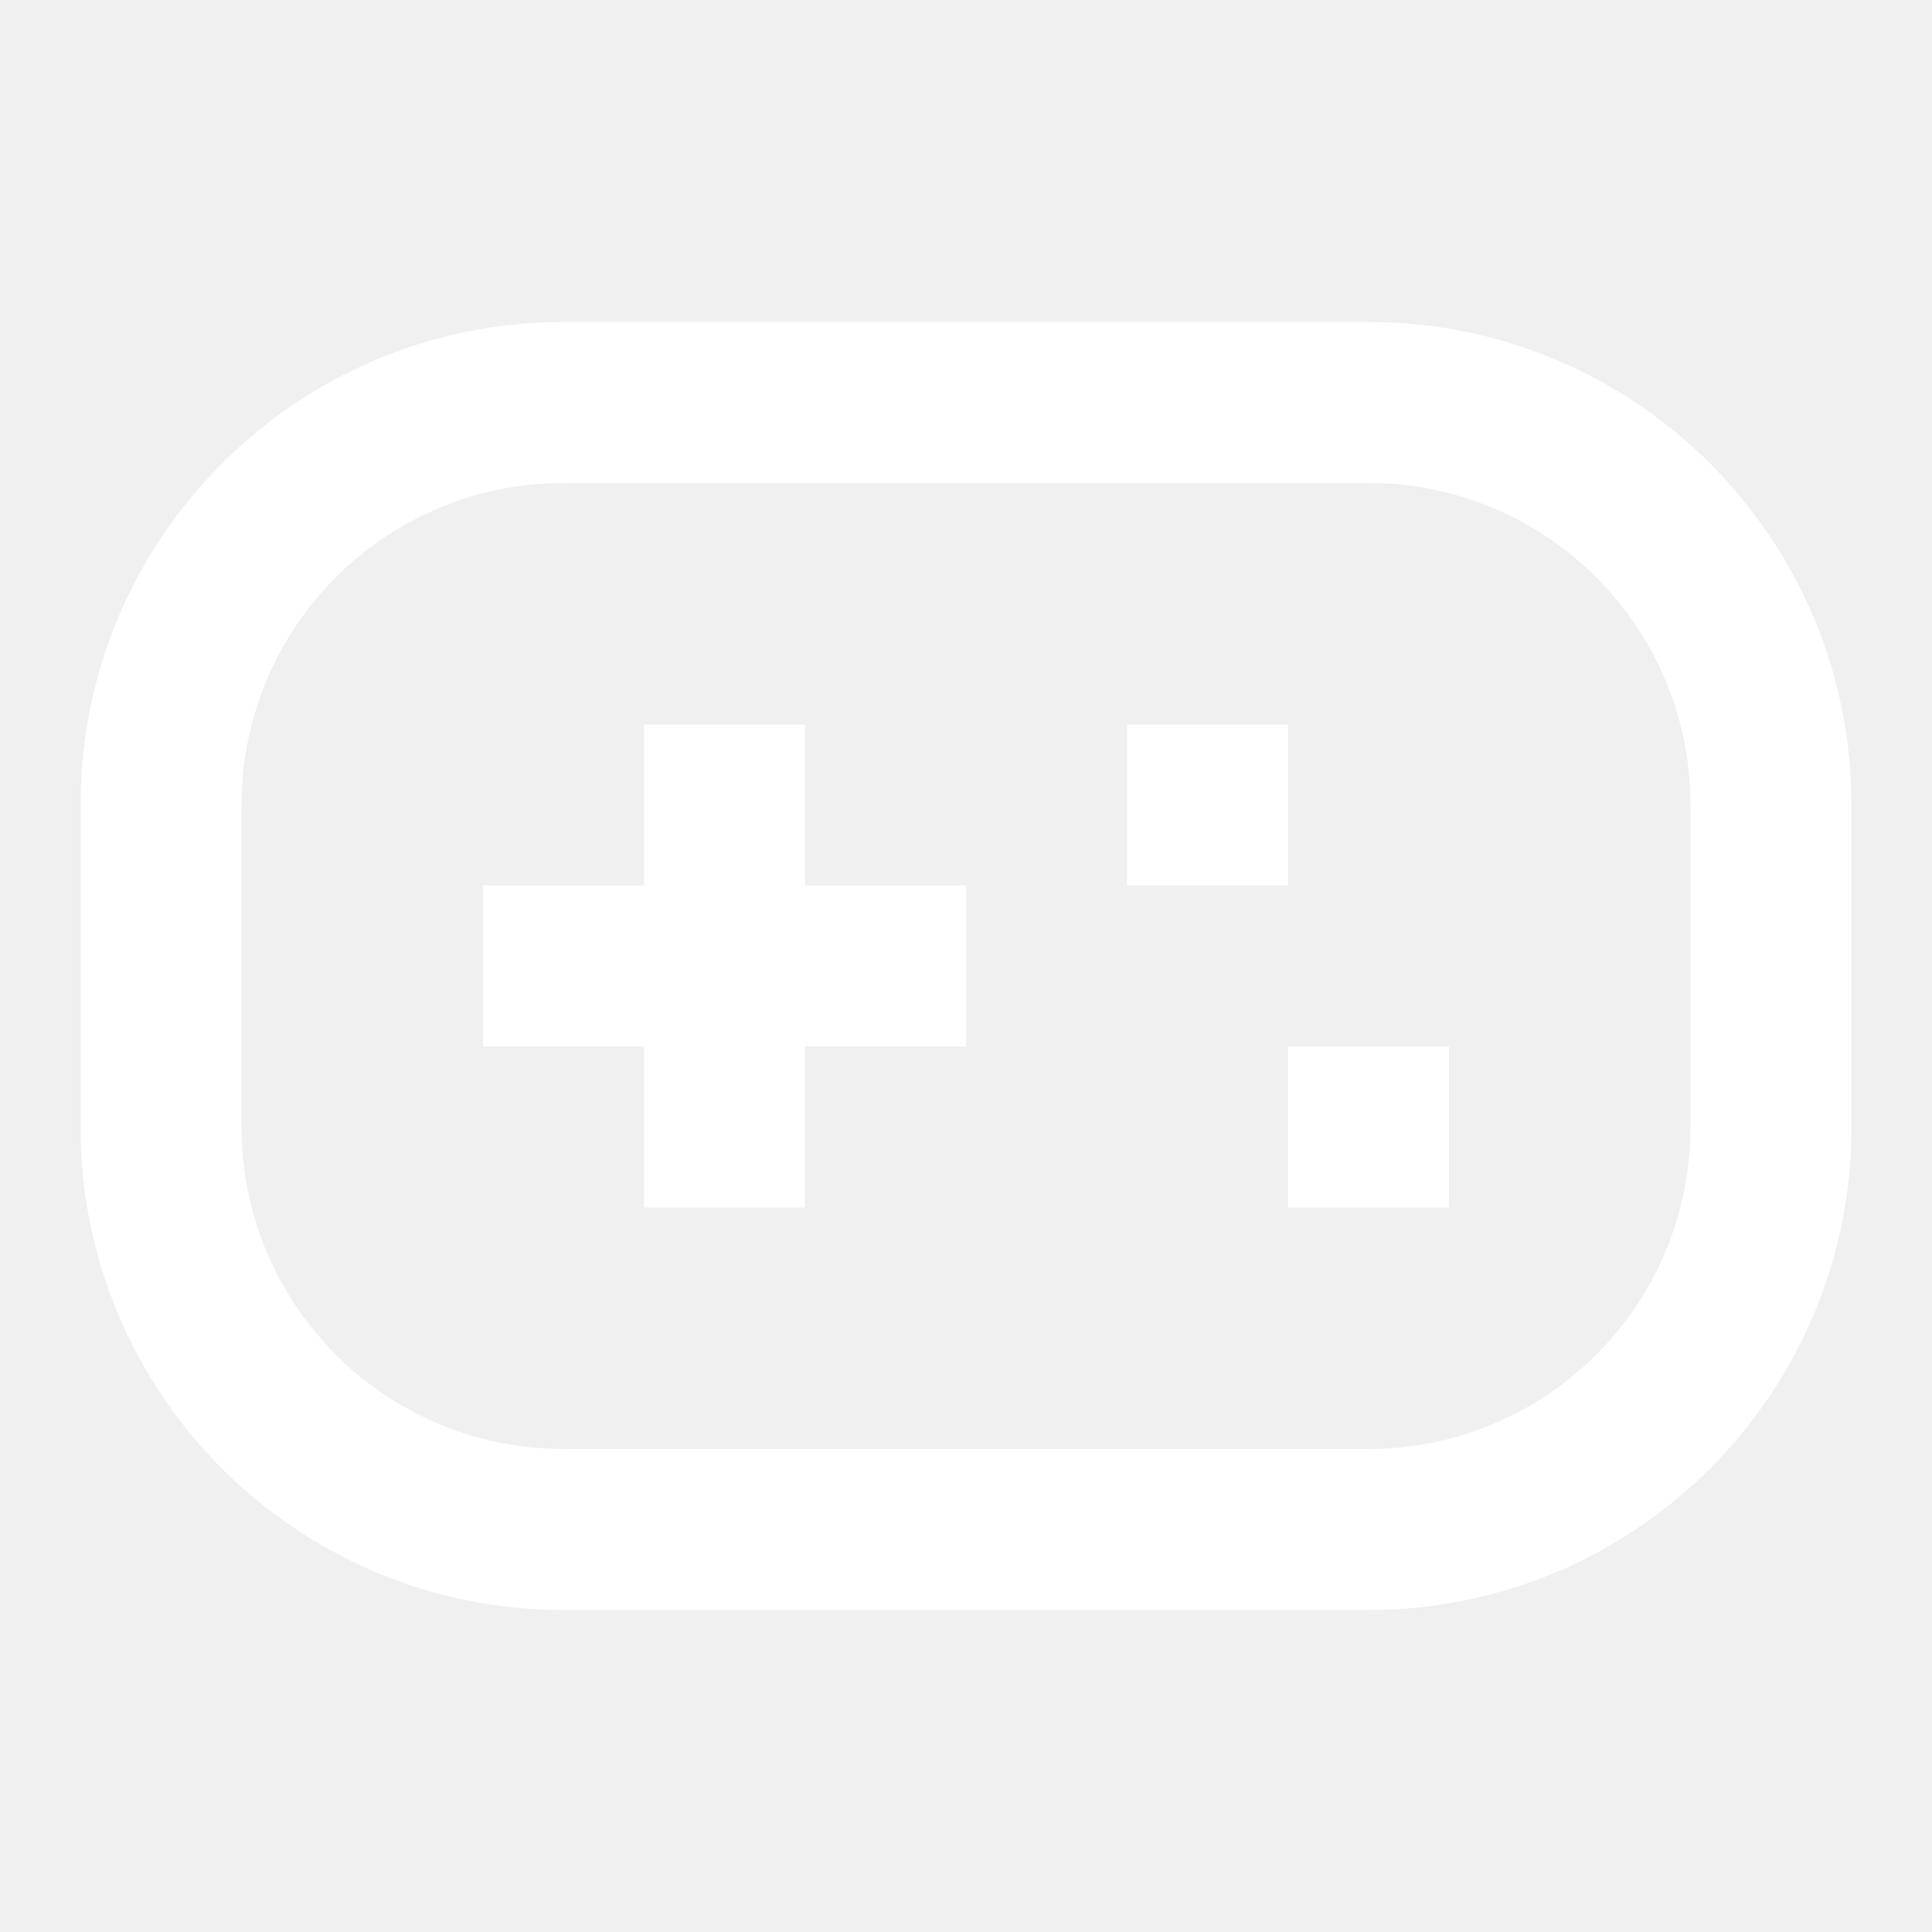
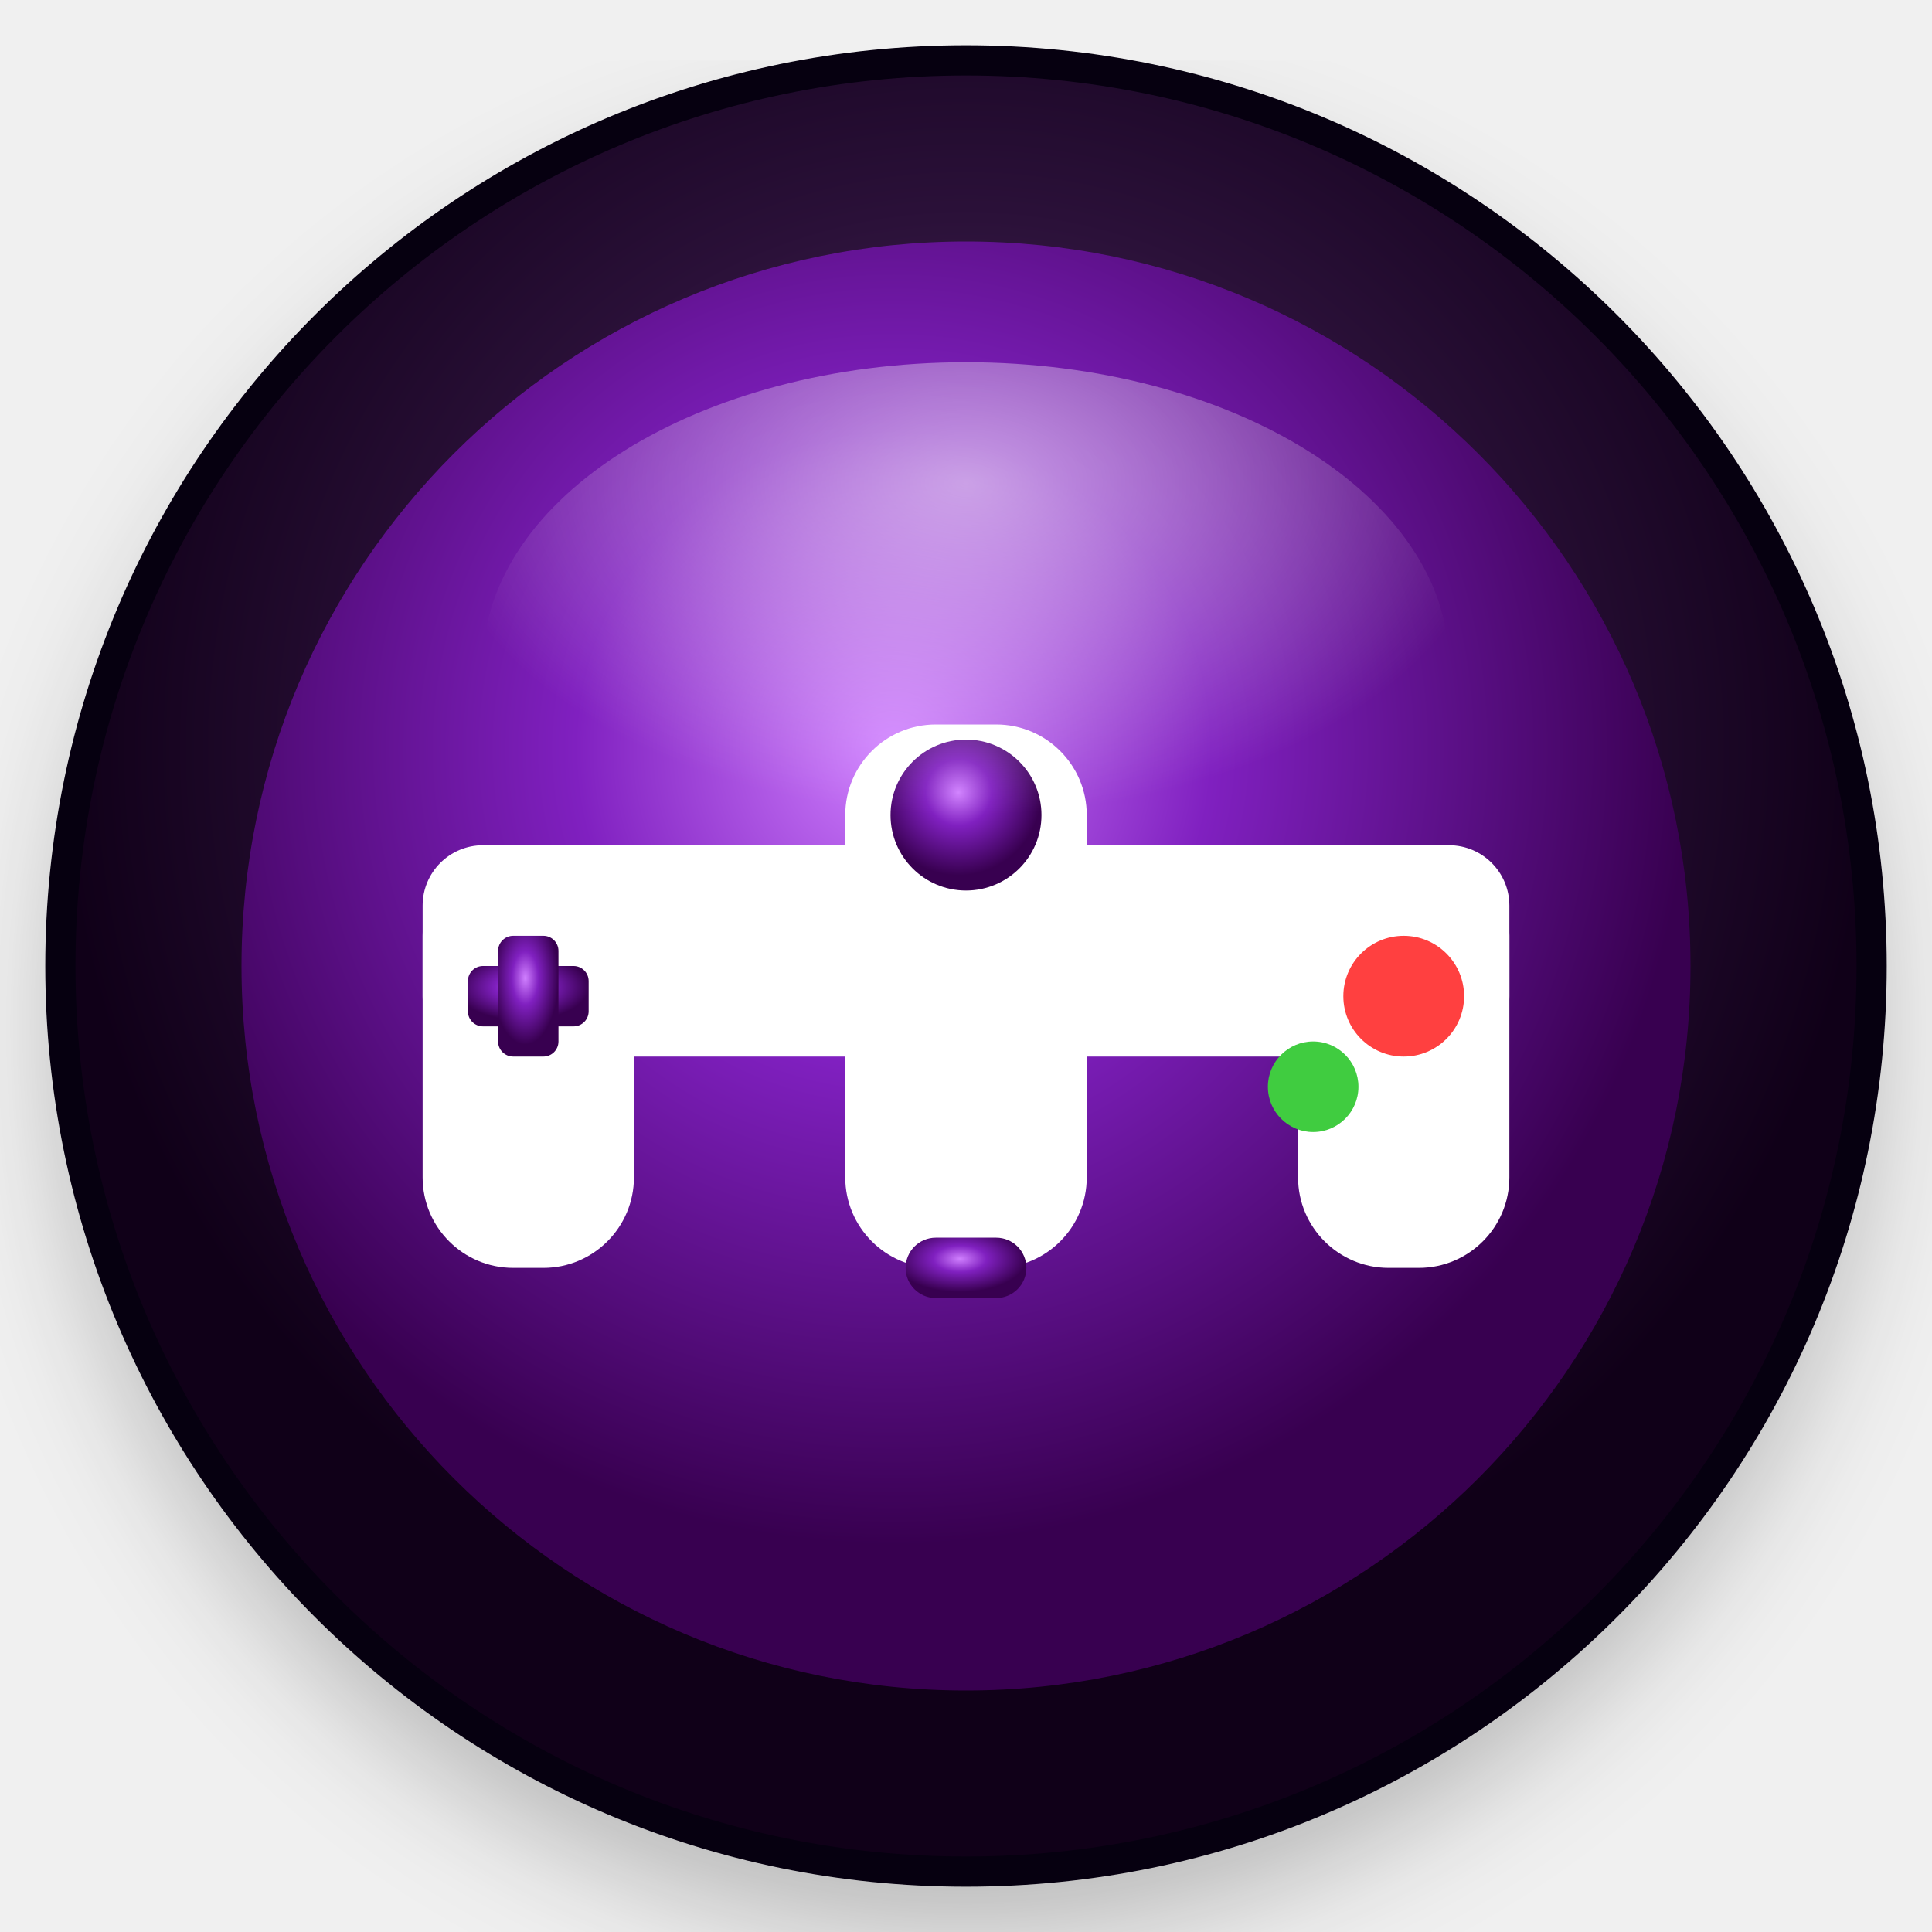
- <svg xmlns="http://www.w3.org/2000/svg" viewBox="0 0 24 24" width="24" height="24">
-   <path fill="none" d="M0 0h24v24H0z" />
-   <path d="M17 4a6 6 0 0 1 6 6v4a6 6 0 0 1-6 6H7a6 6 0 0 1-6-6v-4a6 6 0 0 1 6-6h10zm0 2H7a4 4 0 0 0-3.995 3.8L3 10v4a4 4 0 0 0 3.8 3.995L7 18h10a4 4 0 0 0 3.995-3.8L21 14v-4a4 4 0 0 0-3.8-3.995L17 6zm-7 3v2h2v2H9.999L10 15H8l-.001-2H6v-2h2V9h2zm8 4v2h-2v-2h2zm-2-4v2h-2V9h2z" fill="#ffffff" />
+ <svg xmlns="http://www.w3.org/2000/svg" viewBox="0 0 64 64" width="64" height="64">
+   <defs>
+     <radialGradient id="body" cx="50%" cy="38%" r="50%">
+       <stop offset="0%" stop-color="#5a3a6a" />
+       <stop offset="60%" stop-color="#2a1038" />
+       <stop offset="100%" stop-color="#100018" />
+     </radialGradient>
+     <radialGradient id="face" cx="45%" cy="35%" r="55%">
+       <stop offset="0%" stop-color="#d080ff" />
+       <stop offset="40%" stop-color="#8020c0" />
+       <stop offset="100%" stop-color="#380050" />
+     </radialGradient>
+     <radialGradient id="gloss" cx="50%" cy="20%" r="55%">
+       <stop offset="0%" stop-color="#ffffff" stop-opacity="0.55" />
+       <stop offset="100%" stop-color="#ffffff" stop-opacity="0" />
+     </radialGradient>
+     <filter id="shadow">
+       <feDropShadow dx="0" dy="2" stdDeviation="2" flood-color="#000" flood-opacity="0.6" />
+     </filter>
+   </defs>
+   <circle cx="32" cy="32" r="30" fill="#000" opacity="0.4" filter="url(#shadow)" />
+   <circle cx="32" cy="32" r="30" fill="url(#body)" stroke="#060010" stroke-width="1" />
+   <circle cx="32" cy="32" r="24" fill="url(#face)" />
+   <rect x="14" y="28" width="7" height="14" rx="3" fill="#fff" />
+   <rect x="28" y="24" width="8" height="18" rx="3" fill="#fff" />
+   <rect x="43" y="28" width="7" height="14" rx="3" fill="#fff" />
+   <rect x="14" y="28" width="36" height="7" rx="2" fill="#fff" />
+   <rect x="15.5" y="32" width="4" height="2" rx="0.5" fill="url(#face)" />
+   <rect x="16.5" y="31" width="2" height="4" rx="0.5" fill="url(#face)" />
+   <circle cx="32" cy="27" r="2.5" fill="url(#face)" />
+   <circle cx="46.5" cy="33" r="2" fill="#ff4040" />
+   <circle cx="43.5" cy="36" r="1.5" fill="#40cc40" />
+   <rect x="30" y="41" width="4" height="2" rx="1" fill="url(#face)" />
+   <ellipse cx="32" cy="22" rx="16" ry="10" fill="url(#gloss)" />
</svg>
